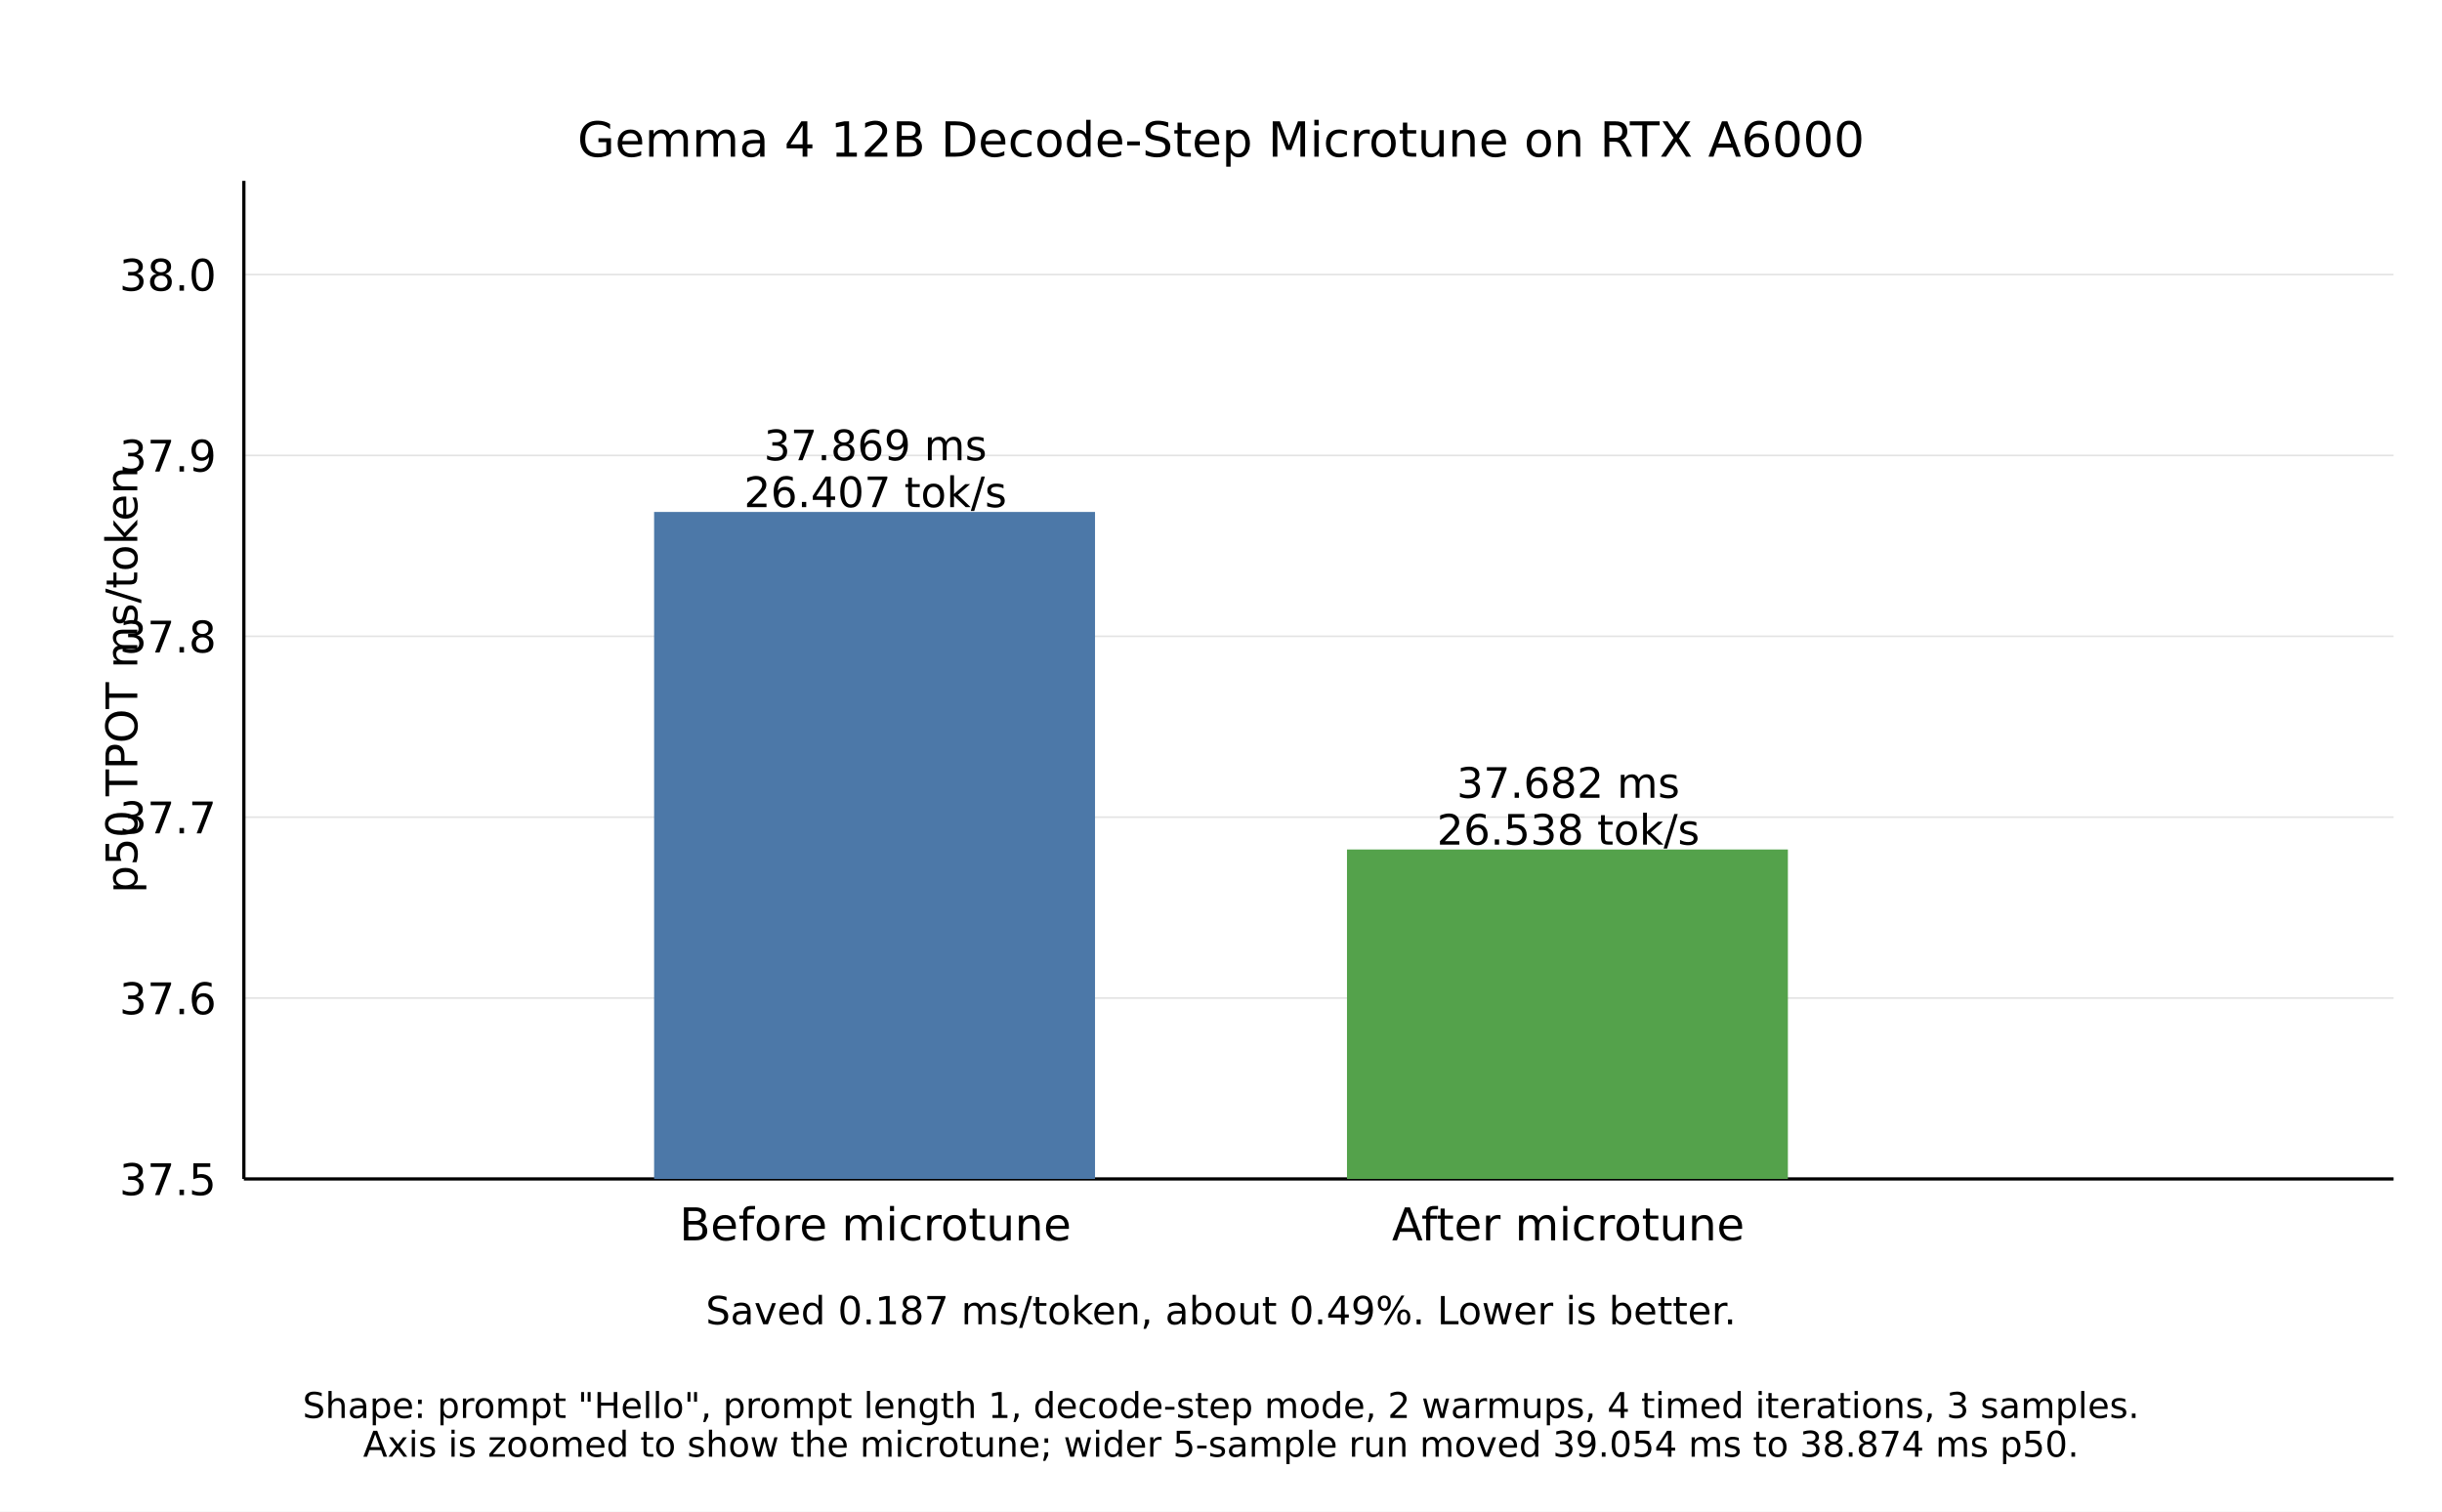
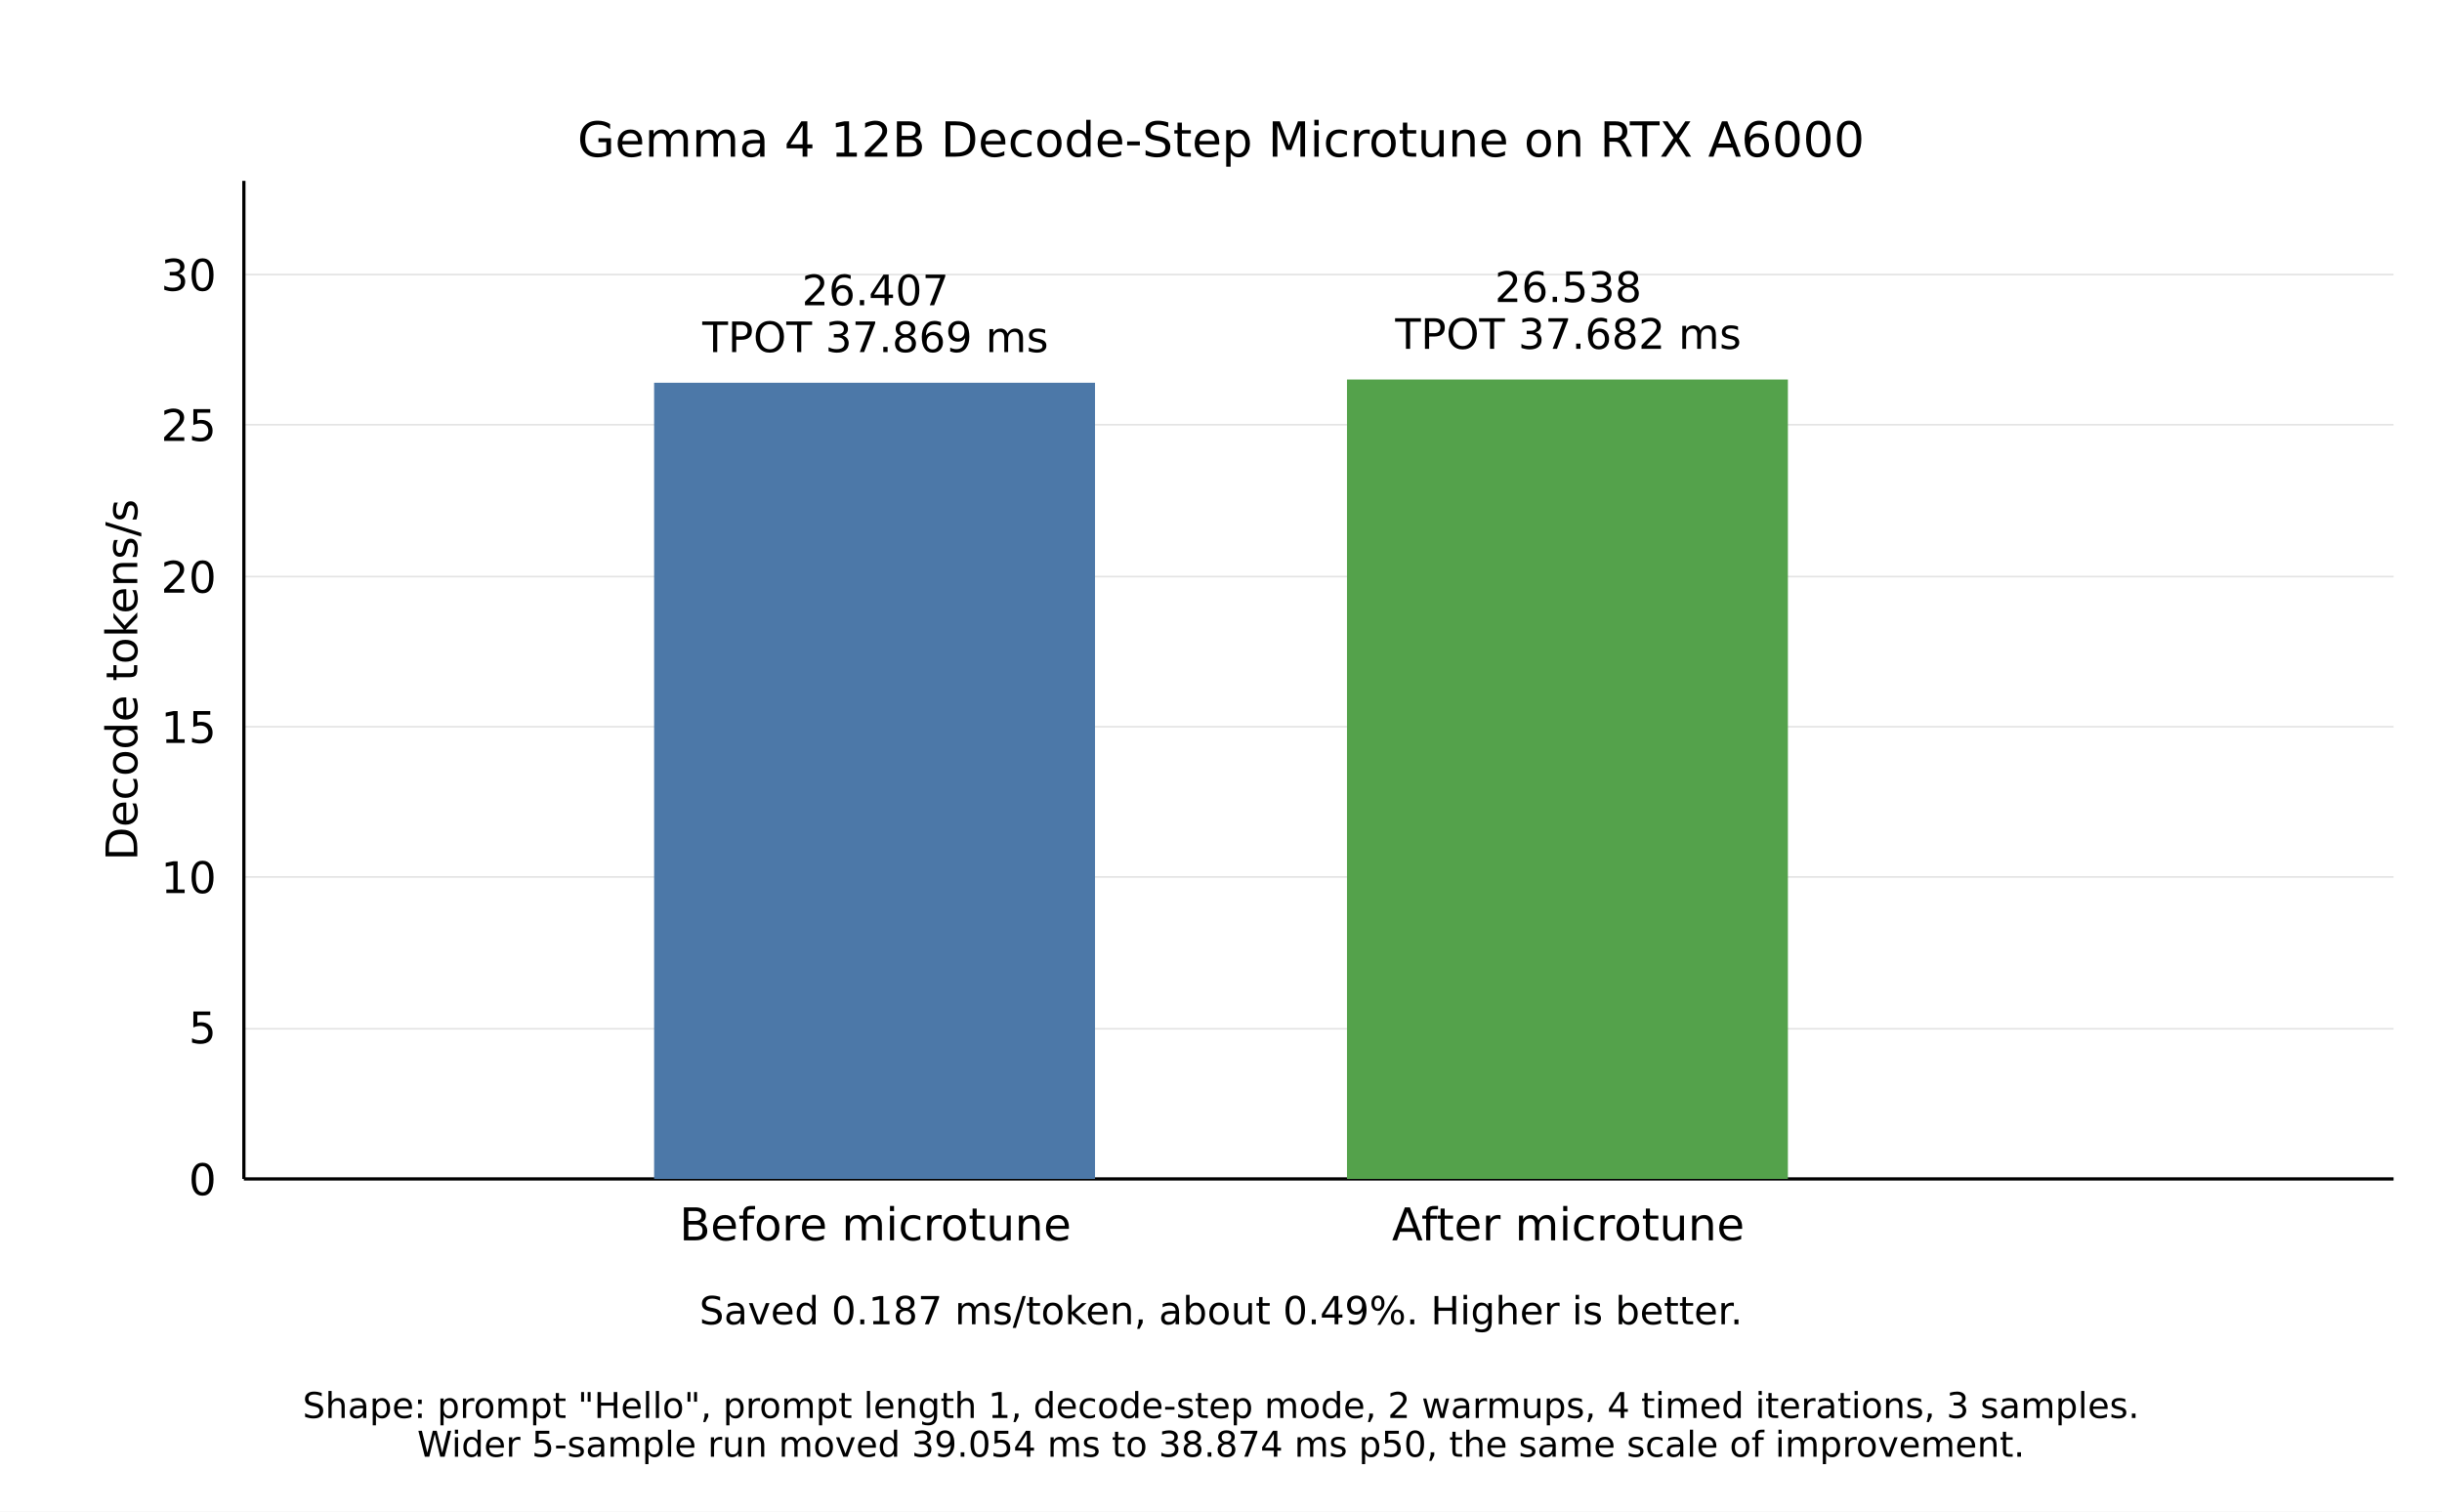
<svg xmlns="http://www.w3.org/2000/svg" width="1512" height="936" viewBox="0 0 1512 936" role="img" aria-labelledby="title desc">
  <rect width="1512" height="936" fill="#ffffff" />
  <g font-family="DejaVu Sans, Arial, sans-serif" fill="#000000">
    <text x="756" y="97" text-anchor="middle" font-size="30">Gemma 4 12B Decode-Step Microtune on RTX A6000</text>
    <g stroke="#b0b0b0" stroke-opacity="0.35" stroke-width="1">
      <line x1="151" y1="730" x2="1482" y2="730" />
-       <line x1="151" y1="618" x2="1482" y2="618" />
-       <line x1="151" y1="506" x2="1482" y2="506" />
-       <line x1="151" y1="394" x2="1482" y2="394" />
-       <line x1="151" y1="282" x2="1482" y2="282" />
+       <line x1="151" y1="637" x2="1482" y2="637" />
+       <line x1="151" y1="543" x2="1482" y2="543" />
+       <line x1="151" y1="450" x2="1482" y2="450" />
+       <line x1="151" y1="357" x2="1482" y2="357" />
+       <line x1="151" y1="263" x2="1482" y2="263" />
      <line x1="151" y1="170" x2="1482" y2="170" />
    </g>
    <g stroke="#000000" stroke-width="2">
      <line x1="151" y1="112" x2="151" y2="730" />
      <line x1="151" y1="730" x2="1482" y2="730" />
    </g>
    <g font-size="27" text-anchor="end">
-       <text x="134" y="740">37.5</text>
-       <text x="134" y="628">37.6</text>
-       <text x="134" y="516">37.7</text>
-       <text x="134" y="404">37.8</text>
-       <text x="134" y="292">37.9</text>
-       <text x="134" y="180">38.0</text>
+       <text x="134" y="740">0</text>
+       <text x="134" y="646">5</text>
+       <text x="134" y="553">10</text>
+       <text x="134" y="460">15</text>
+       <text x="134" y="367">20</text>
+       <text x="134" y="273">25</text>
+       <text x="134" y="180">30</text>
    </g>
-     <text x="85" y="421" transform="rotate(-90 85 421)" text-anchor="middle" font-size="27">p50 TPOT ms/token</text>
-     <rect x="405" y="317" width="273" height="413" fill="#4c78a8" />
-     <rect x="834" y="526" width="273" height="204" fill="#54a24b" />
+     <text x="85" y="421" transform="rotate(-90 85 421)" text-anchor="middle" font-size="27">Decode tokens/s</text>
+     <rect x="405" y="237" width="273" height="493" fill="#4c78a8" />
+     <rect x="834" y="235" width="273" height="495" fill="#54a24b" />
    <g font-size="26" text-anchor="middle">
-       <text x="542" y="285">37.869 ms</text>
-       <text x="542" y="314">26.407 tok/s</text>
-       <text x="971" y="494">37.682 ms</text>
-       <text x="971" y="523">26.538 tok/s</text>
+       <text x="542" y="189">26.407</text>
+       <text x="542" y="218">TPOT 37.869 ms</text>
+       <text x="971" y="187">26.538</text>
+       <text x="971" y="216">TPOT 37.682 ms</text>
    </g>
    <g font-size="28" text-anchor="middle">
      <text x="542" y="768">Before microtune</text>
      <text x="971" y="768">After microtune</text>
    </g>
    <g font-size="24" text-anchor="middle">
-       <text x="756" y="820">Saved 0.187 ms/token, about 0.49%. Lower is better.</text>
+       <text x="756" y="820">Saved 0.187 ms/token, about 0.49%. Higher is better.</text>
    </g>
    <g font-size="22" text-anchor="middle">
      <text x="756" y="878">Shape: prompt "Hello", prompt length 1, decode-step mode, 2 warmups, 4 timed iterations, 3 samples.</text>
-       <text x="756" y="902">Axis is zoomed to show the microtune; wider 5-sample run moved 39.054 ms to 38.874 ms p50.</text>
+       <text x="756" y="902">Wider 5-sample run moved 39.054 ms to 38.874 ms p50, the same scale of improvement.</text>
    </g>
  </g>
</svg>
